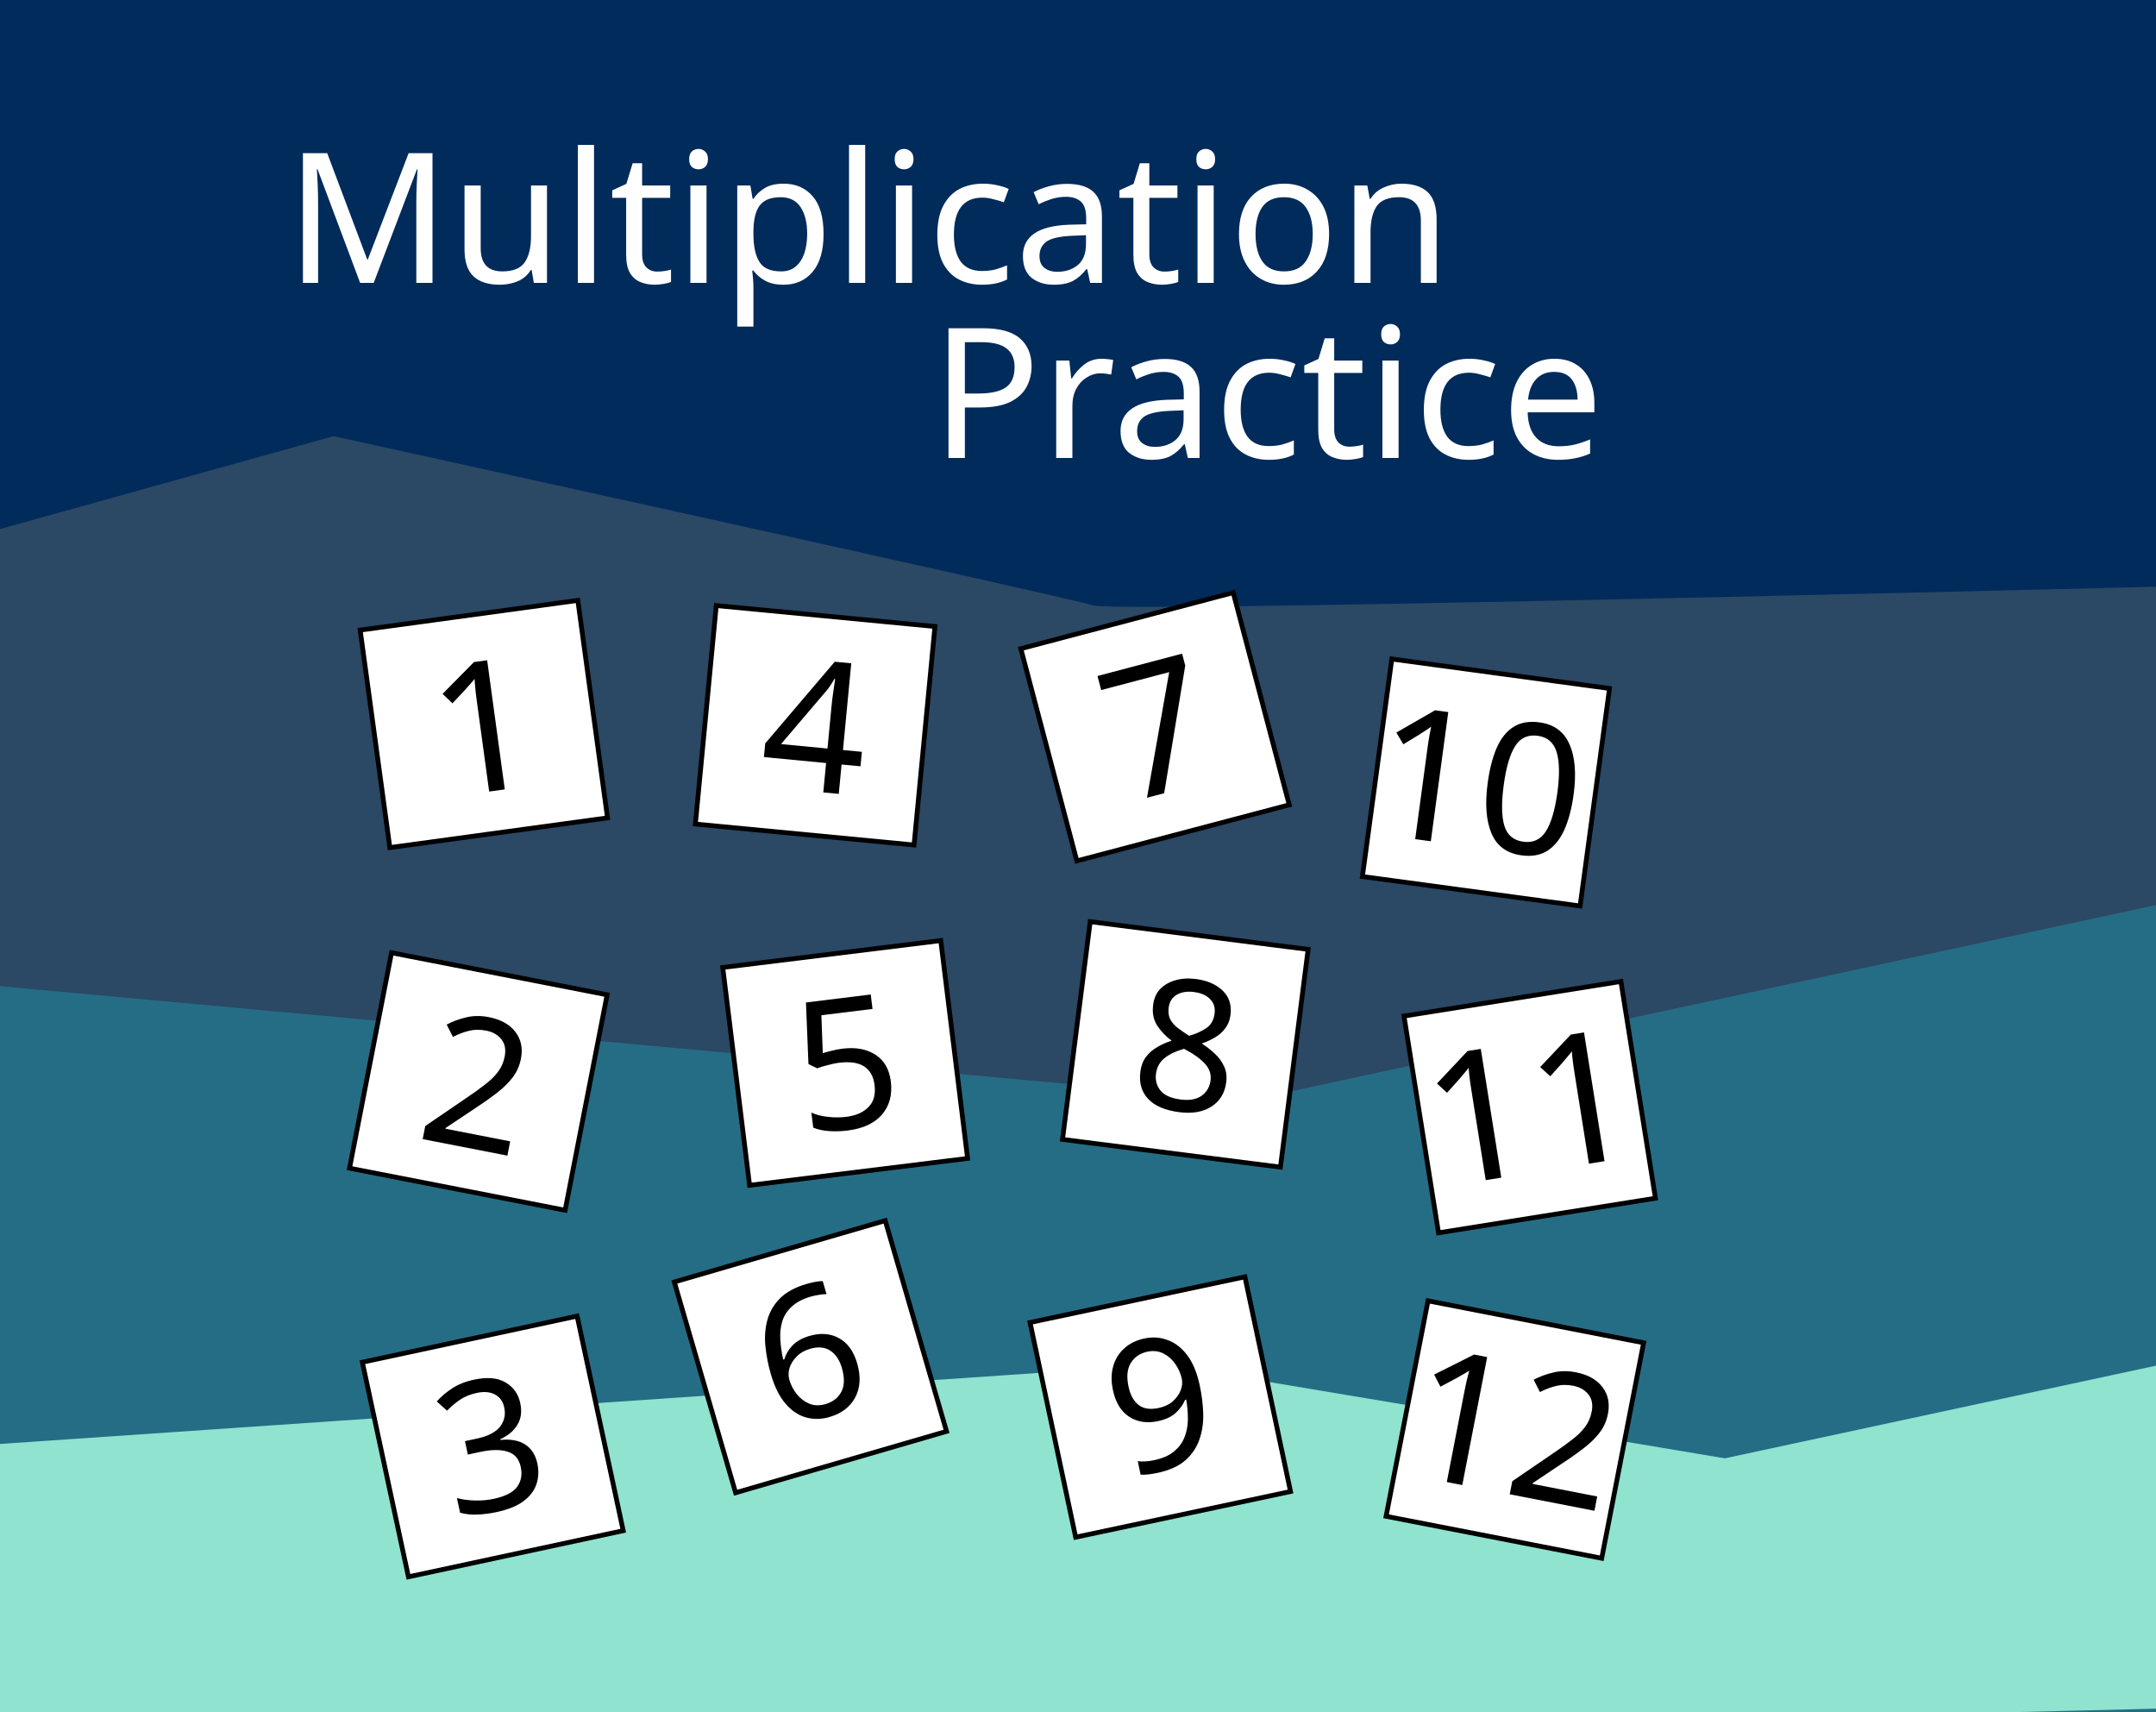
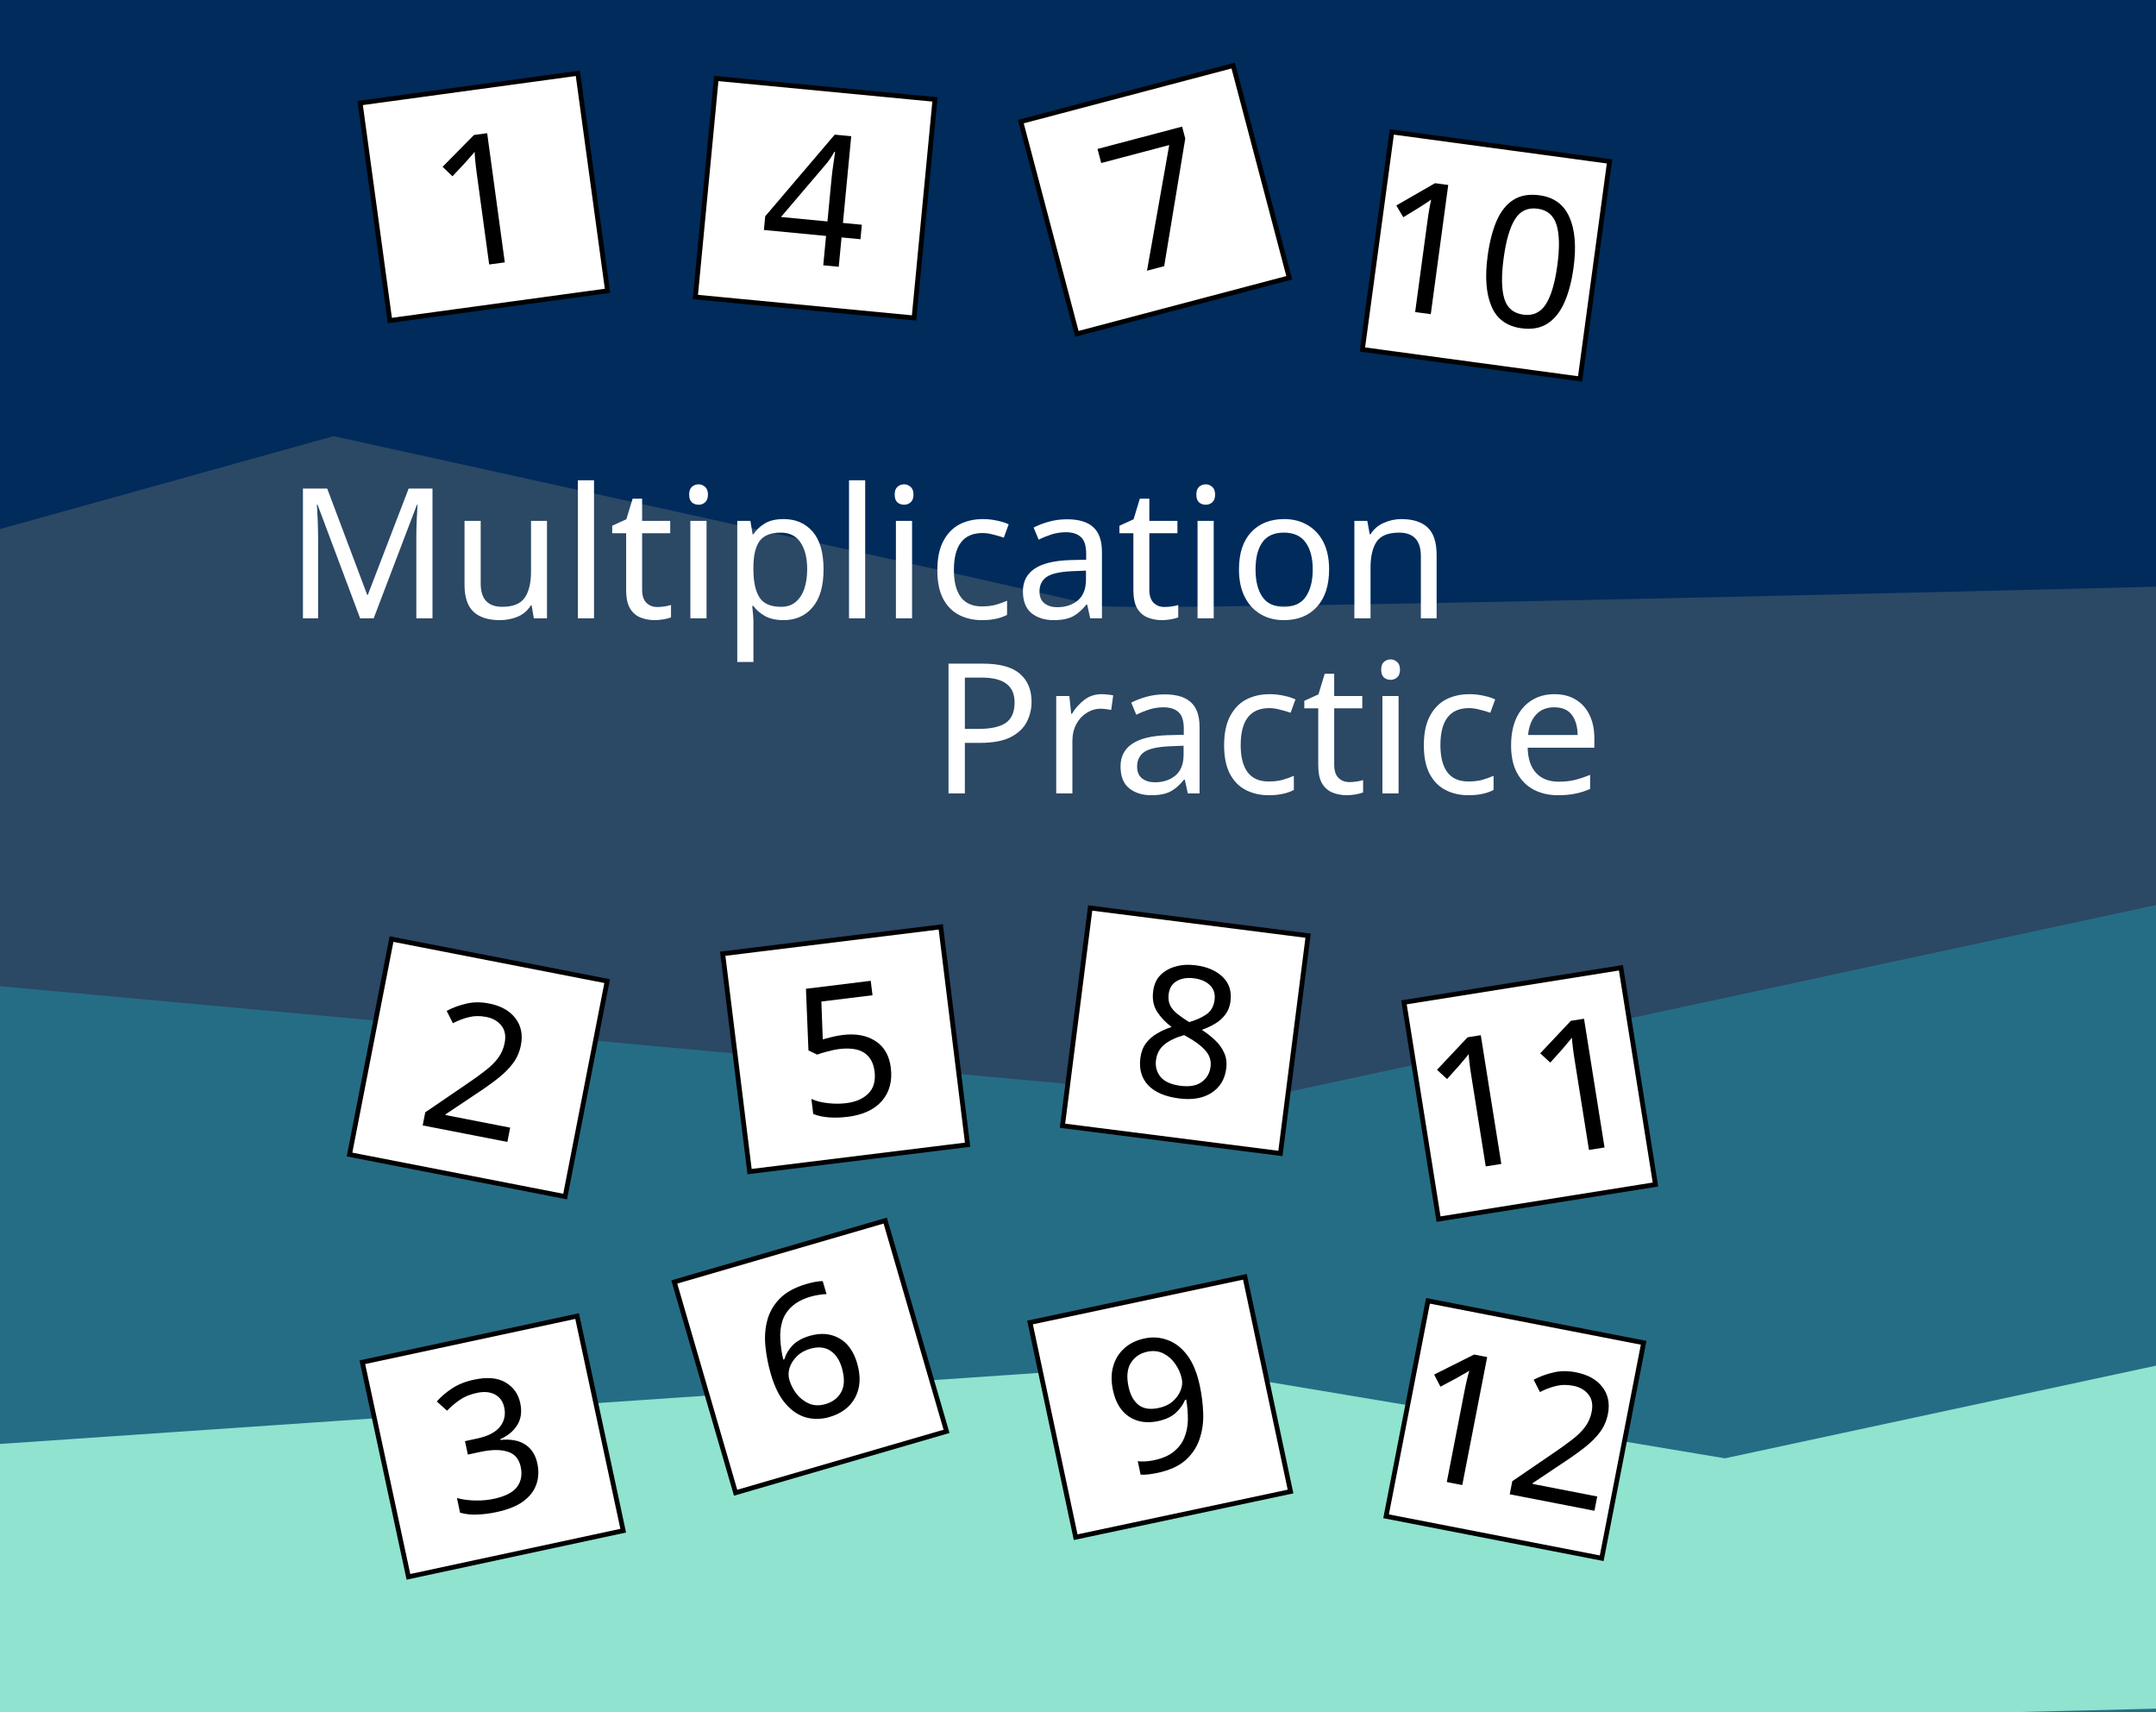
<svg xmlns="http://www.w3.org/2000/svg" width="630" height="500" viewBox="0 0 166.688 132.292" version="1.1" id="svg135" xml:space="preserve">
  <defs id="defs132" />
  <g id="layer1" style="display:inline" transform="matrix(0.3014861,0,0,0.3014861,-18.29277,6.165637)">
    <path style="fill:#002b5b;fill-opacity:1;stroke:#000000;stroke-width:1.313" d="m -36.547,-30.359 c 0,0 26.569,464.482 17.413,465.497 -9.156,1.015 769.449,-10.577 769.449,-10.577 L 672.484,-59.741 Z" id="path360" />
    <path style="fill:#2b4865;fill-opacity:1;stroke:none;stroke-width:1.367" d="m -225.087,217.142 86.155,-46.337 285.142,-79.415 c 0,0 187.488,41.121 194.867,43.406 7.379,2.284 353.123,-6.854 353.123,-6.854 l 21.939,301.554 -731.226,25.043 z" id="path1699" />
    <path style="fill:#256d85;fill-opacity:1;stroke:none;stroke-width:1.535" d="m -29.459,224.18 410.278,37.555 261.067,-56.215 c 0,0 46.096,238.096 36.197,233.772 -9.899,-4.324 -776.229,-11.531 -776.229,-11.531 z" id="path3211" />
    <path style="fill:#8fe3cf;fill-opacity:1;stroke:none;stroke-width:1.664" d="m -12.375,354.804 371.442,-25.405 143.938,24.095 161.615,-34.733 -5.331,97.759 c 0,0 -690.156,18.421 -686.858,5.616 3.298,-12.805 6.81,-69.903 6.81,-69.903 z" id="path4157" />
  </g>
  <g id="layer2">
-     <text xml:space="preserve" style="font-size:14.05px;font-family:sans-serif;-inkscape-font-specification:sans-serif;fill:#ffffff;stroke:#000000;stroke-width:3.161" x="22.063" y="21.87" id="text383">
-       <tspan id="tspan381" style="font-style:normal;font-variant:normal;font-weight:normal;font-stretch:normal;font-family:'Simply Mono';-inkscape-font-specification:'Simply Mono';stroke:none;stroke-width:3.161" x="22.063" y="21.87">Multiplication</tspan>
-       <tspan style="stroke-width:3.161" x="22.063" y="39.433" id="tspan385" />
+     <text xml:space="preserve" style="font-size:14.05px;font-family:sans-serif;-inkscape-font-specification:sans-serif;fill:#ffffff;stroke:#000000;stroke-width:3.161" x="22.063" y="47.799" id="text383">
+       <tspan id="tspan381" style="font-style:normal;font-variant:normal;font-weight:normal;font-stretch:normal;font-family:'Simply Mono';-inkscape-font-specification:'Simply Mono';stroke:none;stroke-width:3.161" x="22.063" y="47.799">Multiplication</tspan>
+       <tspan style="stroke-width:3.161" x="22.063" y="65.362" id="tspan385" />
    </text>
-     <text xml:space="preserve" style="font-size:14.05px;font-family:sans-serif;-inkscape-font-specification:sans-serif;fill:#ffffff;stroke:#000000;stroke-width:3.161" x="71.973" y="35.406" id="text383-3">
-       <tspan style="font-style:normal;font-variant:normal;font-weight:normal;font-stretch:normal;font-family:'Simply Mono';-inkscape-font-specification:'Simply Mono';fill:#ffffff;stroke:none;stroke-width:3.161" x="71.973" y="35.406" id="tspan385-7">Practice</tspan>
+     <text xml:space="preserve" style="font-size:14.05px;font-family:sans-serif;-inkscape-font-specification:sans-serif;fill:#ffffff;stroke:#000000;stroke-width:3.161" x="71.973" y="61.335" id="text383-3">
+       <tspan style="font-style:normal;font-variant:normal;font-weight:normal;font-stretch:normal;font-family:'Simply Mono';-inkscape-font-specification:'Simply Mono';fill:#ffffff;stroke:none;stroke-width:3.161" x="71.973" y="61.335" id="tspan385-7">Practice</tspan>
    </text>
-     <rect style="display:inline;fill:#ffffff;stroke:#000000;stroke-width:0.37" id="rect357-7-5" width="16.984" height="16.969" x="21.002" y="52.03" transform="rotate(-7.773154)" />
-     <rect style="display:inline;fill:#ffffff;stroke:#000000;stroke-width:0.37" id="rect357-7-3" width="16.984" height="16.969" x="43.807" y="66.5" transform="rotate(11.03381)" />
+     <rect style="display:inline;fill:#ffffff;stroke:#000000;stroke-width:0.37" id="rect357-7-5" width="16.984" height="16.969" x="26.513" y="11.658" transform="rotate(-7.773154)" />
+     <rect style="display:inline;fill:#ffffff;stroke:#000000;stroke-width:0.37" id="rect357-7-3" width="16.984" height="16.969" x="43.605" y="65.462" transform="rotate(11.03381)" />
    <rect style="display:inline;fill:#ffffff;stroke:#000000;stroke-width:0.37" id="rect357-7-56" width="16.984" height="16.969" x="5.27" y="108.845" transform="rotate(-12.12445)" />
-     <rect style="display:inline;fill:#ffffff;stroke:#000000;stroke-width:0.37" id="rect357-7-5-9" width="16.984" height="16.969" x="59.584" y="41.328" transform="rotate(5.464683)" />
-     <rect style="display:inline;fill:#ffffff;stroke:#000000;stroke-width:0.37" id="rect357-7-3-1" width="16.984" height="16.969" x="46.309" y="81.064" transform="rotate(-7.026206)" />
+     <rect style="display:inline;fill:#ffffff;stroke:#000000;stroke-width:0.37" id="rect357-7-5-9" width="16.984" height="16.969" x="55.704" y="0.767" transform="rotate(5.464683)" />
+     <rect style="display:inline;fill:#ffffff;stroke:#000000;stroke-width:0.37" id="rect357-7-3-1" width="16.984" height="16.969" x="46.438" y="80.013" transform="rotate(-7.026206)" />
    <rect style="display:inline;fill:#ffffff;stroke:#000000;stroke-width:0.37" id="rect357-7-56-2" width="16.984" height="16.969" x="22.369" y="109.724" transform="rotate(-16.22256)" />
-     <rect style="display:inline;fill:#ffffff;stroke:#000000;stroke-width:0.37" id="rect357-7-5-7" width="16.984" height="16.969" x="63.507" y="68.633" transform="rotate(-14.78931)" />
-     <rect style="display:inline;fill:#ffffff;stroke:#000000;stroke-width:0.37" id="rect357-7-3-0" width="16.984" height="16.969" x="92.603" y="60.048" transform="rotate(7.248172)" />
+     <rect style="display:inline;fill:#ffffff;stroke:#000000;stroke-width:0.37" id="rect357-7-5-7" width="16.984" height="16.969" x="73.908" y="29.237" transform="rotate(-14.78931)" />
+     <rect style="display:inline;fill:#ffffff;stroke:#000000;stroke-width:0.37" id="rect357-7-3-0" width="16.984" height="16.969" x="92.469" y="58.999" transform="rotate(7.248172)" />
    <rect style="display:inline;fill:#ffffff;stroke:#000000;stroke-width:0.37" id="rect357-7-56-9" width="16.984" height="16.969" x="56.637" y="116.562" transform="rotate(-12.00049)" />
-     <rect style="display:inline;fill:#ffffff;stroke:#000000;stroke-width:0.37" id="rect357-7-5-3" width="16.984" height="16.969" x="113.464" y="36.064" transform="rotate(7.702683)" />
-     <rect style="display:inline;fill:#ffffff;stroke:#000000;stroke-width:0.37" id="rect357-7-3-6" width="16.984" height="16.969" x="94.829" y="94.655" transform="rotate(-9.056436)" />
+     <rect style="display:inline;fill:#ffffff;stroke:#000000;stroke-width:0.37" id="rect357-7-5-3" width="16.984" height="16.969" x="108.003" y="-4.314" transform="rotate(7.702683)" />
+     <rect style="display:inline;fill:#ffffff;stroke:#000000;stroke-width:0.37" id="rect357-7-3-6" width="16.984" height="16.969" x="94.996" y="93.609" transform="rotate(-9.056436)" />
    <rect style="display:inline;fill:#ffffff;stroke:#000000;stroke-width:0.37" id="rect357-7-56-0" width="16.984" height="16.969" x="127.577" y="77.628" transform="rotate(11.00995)" />
-     <text xml:space="preserve" style="font-size:14.128px;font-family:sans-serif;-inkscape-font-specification:sans-serif;display:inline;fill:#000000;stroke:none;stroke-width:3.179" x="25.398" y="65.747" id="text608" transform="rotate(-7.773154)">
-       <tspan id="tspan606" style="font-style:normal;font-variant:normal;font-weight:normal;font-stretch:normal;font-family:'Simply Mono';-inkscape-font-specification:'Simply Mono';fill:#000000;stroke:none;stroke-width:3.179" x="25.398" y="65.747">1</tspan>
+     <text xml:space="preserve" style="font-size:14.128px;font-family:sans-serif;-inkscape-font-specification:sans-serif;display:inline;fill:#000000;stroke:none;stroke-width:3.179" x="30.909" y="25.375" id="text608" transform="rotate(-7.773154)">
+       <tspan id="tspan606" style="font-style:normal;font-variant:normal;font-weight:normal;font-stretch:normal;font-family:'Simply Mono';-inkscape-font-specification:'Simply Mono';fill:#000000;stroke:none;stroke-width:3.179" x="30.909" y="25.375">1</tspan>
    </text>
-     <text xml:space="preserve" style="font-size:14.128px;font-family:sans-serif;-inkscape-font-specification:sans-serif;display:inline;fill:#000000;stroke:none;stroke-width:3.179" x="48.257" y="80.182" id="text608-3" transform="rotate(11.03381)">
-       <tspan id="tspan606-6" style="font-style:normal;font-variant:normal;font-weight:normal;font-stretch:normal;font-family:'Simply Mono';-inkscape-font-specification:'Simply Mono';fill:#000000;stroke:none;stroke-width:3.179" x="48.257" y="80.182">2</tspan>
+     <text xml:space="preserve" style="font-size:14.128px;font-family:sans-serif;-inkscape-font-specification:sans-serif;display:inline;fill:#000000;stroke:none;stroke-width:3.179" x="48.054" y="79.143" id="text608-3" transform="rotate(11.03381)">
+       <tspan id="tspan606-6" style="font-style:normal;font-variant:normal;font-weight:normal;font-stretch:normal;font-family:'Simply Mono';-inkscape-font-specification:'Simply Mono';fill:#000000;stroke:none;stroke-width:3.179" x="48.054" y="79.143">2</tspan>
    </text>
    <text xml:space="preserve" style="font-size:14.128px;font-family:sans-serif;-inkscape-font-specification:sans-serif;display:inline;fill:#000000;stroke:none;stroke-width:3.179" x="9.576" y="122.21" id="text608-3-7" transform="rotate(-12.12445)">
      <tspan id="tspan606-6-5" style="font-style:normal;font-variant:normal;font-weight:normal;font-stretch:normal;font-family:'Simply Mono';-inkscape-font-specification:'Simply Mono';fill:#000000;stroke:none;stroke-width:3.179" x="9.576" y="122.21">3</tspan>
    </text>
-     <text xml:space="preserve" style="font-size:14.128px;font-family:sans-serif;-inkscape-font-specification:sans-serif;display:inline;fill:#000000;stroke:none;stroke-width:3.179" x="64.069" y="54.918" id="text608-35" transform="rotate(5.464683)">
-       <tspan id="tspan606-62" style="font-style:normal;font-variant:normal;font-weight:normal;font-stretch:normal;font-family:'Simply Mono';-inkscape-font-specification:'Simply Mono';fill:#000000;stroke:none;stroke-width:3.179" x="64.069" y="54.918">4</tspan>
+     <text xml:space="preserve" style="font-size:14.128px;font-family:sans-serif;-inkscape-font-specification:sans-serif;display:inline;fill:#000000;stroke:none;stroke-width:3.179" x="60.189" y="14.357" id="text608-35" transform="rotate(5.464683)">
+       <tspan id="tspan606-62" style="font-style:normal;font-variant:normal;font-weight:normal;font-stretch:normal;font-family:'Simply Mono';-inkscape-font-specification:'Simply Mono';fill:#000000;stroke:none;stroke-width:3.179" x="60.189" y="14.357">4</tspan>
    </text>
-     <text xml:space="preserve" style="font-size:14.128px;font-family:sans-serif;-inkscape-font-specification:sans-serif;display:inline;fill:#000000;stroke:none;stroke-width:3.179" x="50.847" y="94.618" id="text608-3-9" transform="rotate(-7.026206)">
-       <tspan id="tspan606-6-1" style="font-style:normal;font-variant:normal;font-weight:normal;font-stretch:normal;font-family:'Simply Mono';-inkscape-font-specification:'Simply Mono';fill:#000000;stroke:none;stroke-width:3.179" x="50.847" y="94.618">5</tspan>
+     <text xml:space="preserve" style="font-size:14.128px;font-family:sans-serif;-inkscape-font-specification:sans-serif;display:inline;fill:#000000;stroke:none;stroke-width:3.179" x="50.977" y="93.568" id="text608-3-9" transform="rotate(-7.026206)">
+       <tspan id="tspan606-6-1" style="font-style:normal;font-variant:normal;font-weight:normal;font-stretch:normal;font-family:'Simply Mono';-inkscape-font-specification:'Simply Mono';fill:#000000;stroke:none;stroke-width:3.179" x="50.977" y="93.568">5</tspan>
    </text>
    <text xml:space="preserve" style="font-size:14.128px;font-family:sans-serif;-inkscape-font-specification:sans-serif;display:inline;fill:#000000;stroke:none;stroke-width:3.179" x="26.764" y="122.962" id="text608-3-7-2" transform="rotate(-16.22256)">
      <tspan id="tspan606-6-5-7" style="font-style:normal;font-variant:normal;font-weight:normal;font-stretch:normal;font-family:'Simply Mono';-inkscape-font-specification:'Simply Mono';fill:#000000;stroke:none;stroke-width:3.179" x="26.764" y="122.962">6</tspan>
    </text>
-     <text xml:space="preserve" style="font-size:14.128px;font-family:sans-serif;-inkscape-font-specification:sans-serif;display:inline;fill:#000000;stroke:none;stroke-width:3.179" x="68.076" y="82.268" id="text608-35-0" transform="rotate(-14.78931)">
-       <tspan id="tspan606-62-9" style="font-style:normal;font-variant:normal;font-weight:normal;font-stretch:normal;font-family:'Simply Mono';-inkscape-font-specification:'Simply Mono';fill:#000000;stroke:none;stroke-width:3.179" x="68.076" y="82.268">7</tspan>
+     <text xml:space="preserve" style="font-size:14.128px;font-family:sans-serif;-inkscape-font-specification:sans-serif;display:inline;fill:#000000;stroke:none;stroke-width:3.179" x="78.477" y="42.873" id="text608-35-0" transform="rotate(-14.78931)">
+       <tspan id="tspan606-62-9" style="font-style:normal;font-variant:normal;font-weight:normal;font-stretch:normal;font-family:'Simply Mono';-inkscape-font-specification:'Simply Mono';fill:#000000;stroke:none;stroke-width:3.179" x="78.477" y="42.873">7</tspan>
    </text>
-     <text xml:space="preserve" style="font-size:14.128px;font-family:sans-serif;-inkscape-font-specification:sans-serif;display:inline;fill:#000000;stroke:none;stroke-width:3.179" x="97.226" y="73.648" id="text608-3-9-3" transform="rotate(7.248172)">
-       <tspan id="tspan606-6-1-6" style="font-style:normal;font-variant:normal;font-weight:normal;font-stretch:normal;font-family:'Simply Mono';-inkscape-font-specification:'Simply Mono';fill:#000000;stroke:none;stroke-width:3.179" x="97.226" y="73.648">8</tspan>
+     <text xml:space="preserve" style="font-size:14.128px;font-family:sans-serif;-inkscape-font-specification:sans-serif;display:inline;fill:#000000;stroke:none;stroke-width:3.179" x="97.092" y="72.599" id="text608-3-9-3" transform="rotate(7.248172)">
+       <tspan id="tspan606-6-1-6" style="font-style:normal;font-variant:normal;font-weight:normal;font-stretch:normal;font-family:'Simply Mono';-inkscape-font-specification:'Simply Mono';fill:#000000;stroke:none;stroke-width:3.179" x="97.092" y="72.599">8</tspan>
    </text>
    <text xml:space="preserve" style="font-size:14.128px;font-family:sans-serif;-inkscape-font-specification:sans-serif;display:inline;fill:#000000;stroke:none;stroke-width:3.179" x="61.117" y="129.845" id="text608-3-7-2-0" transform="rotate(-12.00049)">
      <tspan id="tspan606-6-5-7-6" style="font-style:normal;font-variant:normal;font-weight:normal;font-stretch:normal;font-family:'Simply Mono';-inkscape-font-specification:'Simply Mono';fill:#000000;stroke:none;stroke-width:3.179" x="61.117" y="129.845">9</tspan>
    </text>
-     <text xml:space="preserve" style="font-size:14.128px;font-family:sans-serif;-inkscape-font-specification:sans-serif;display:inline;fill:#000000;stroke:none;stroke-width:3.179" x="113.323" y="49.621" id="text608-35-2" transform="rotate(7.702683)">
-       <tspan id="tspan606-62-6" style="font-style:normal;font-variant:normal;font-weight:normal;font-stretch:normal;font-family:'Simply Mono';-inkscape-font-specification:'Simply Mono';fill:#000000;stroke:none;stroke-width:3.179" x="113.323" y="49.621">10</tspan>
+     <text xml:space="preserve" style="font-size:14.128px;font-family:sans-serif;-inkscape-font-specification:sans-serif;display:inline;fill:#000000;stroke:none;stroke-width:3.179" x="107.861" y="9.243" id="text608-35-2" transform="rotate(7.702683)">
+       <tspan id="tspan606-62-6" style="font-style:normal;font-variant:normal;font-weight:normal;font-stretch:normal;font-family:'Simply Mono';-inkscape-font-specification:'Simply Mono';fill:#000000;stroke:none;stroke-width:3.179" x="107.861" y="9.243">10</tspan>
    </text>
-     <text xml:space="preserve" style="font-size:14.128px;font-family:sans-serif;-inkscape-font-specification:sans-serif;display:inline;fill:#000000;stroke:none;stroke-width:3.179" x="95.279" y="108.176" id="text608-3-9-1" transform="rotate(-9.056436)">
-       <tspan id="tspan606-6-1-8" style="font-style:normal;font-variant:normal;font-weight:normal;font-stretch:normal;font-family:'Simply Mono';-inkscape-font-specification:'Simply Mono';fill:#000000;stroke:none;stroke-width:3.179" x="95.279" y="108.176">11</tspan>
+     <text xml:space="preserve" style="font-size:14.128px;font-family:sans-serif;-inkscape-font-specification:sans-serif;display:inline;fill:#000000;stroke:none;stroke-width:3.179" x="95.446" y="107.131" id="text608-3-9-1" transform="rotate(-9.056436)">
+       <tspan id="tspan606-6-1-8" style="font-style:normal;font-variant:normal;font-weight:normal;font-stretch:normal;font-family:'Simply Mono';-inkscape-font-specification:'Simply Mono';fill:#000000;stroke:none;stroke-width:3.179" x="95.446" y="107.131">11</tspan>
    </text>
    <text xml:space="preserve" style="font-size:14.128px;font-family:sans-serif;-inkscape-font-specification:sans-serif;display:inline;fill:#000000;stroke:none;stroke-width:3.179" x="127.883" y="91.102" id="text608-3-7-2-7" transform="rotate(11.00995)">
      <tspan id="tspan606-6-5-7-9" style="font-style:normal;font-variant:normal;font-weight:normal;font-stretch:normal;font-family:'Simply Mono';-inkscape-font-specification:'Simply Mono';fill:#000000;stroke:none;stroke-width:3.179" x="127.883" y="91.102">12</tspan>
    </text>
  </g>
</svg>
